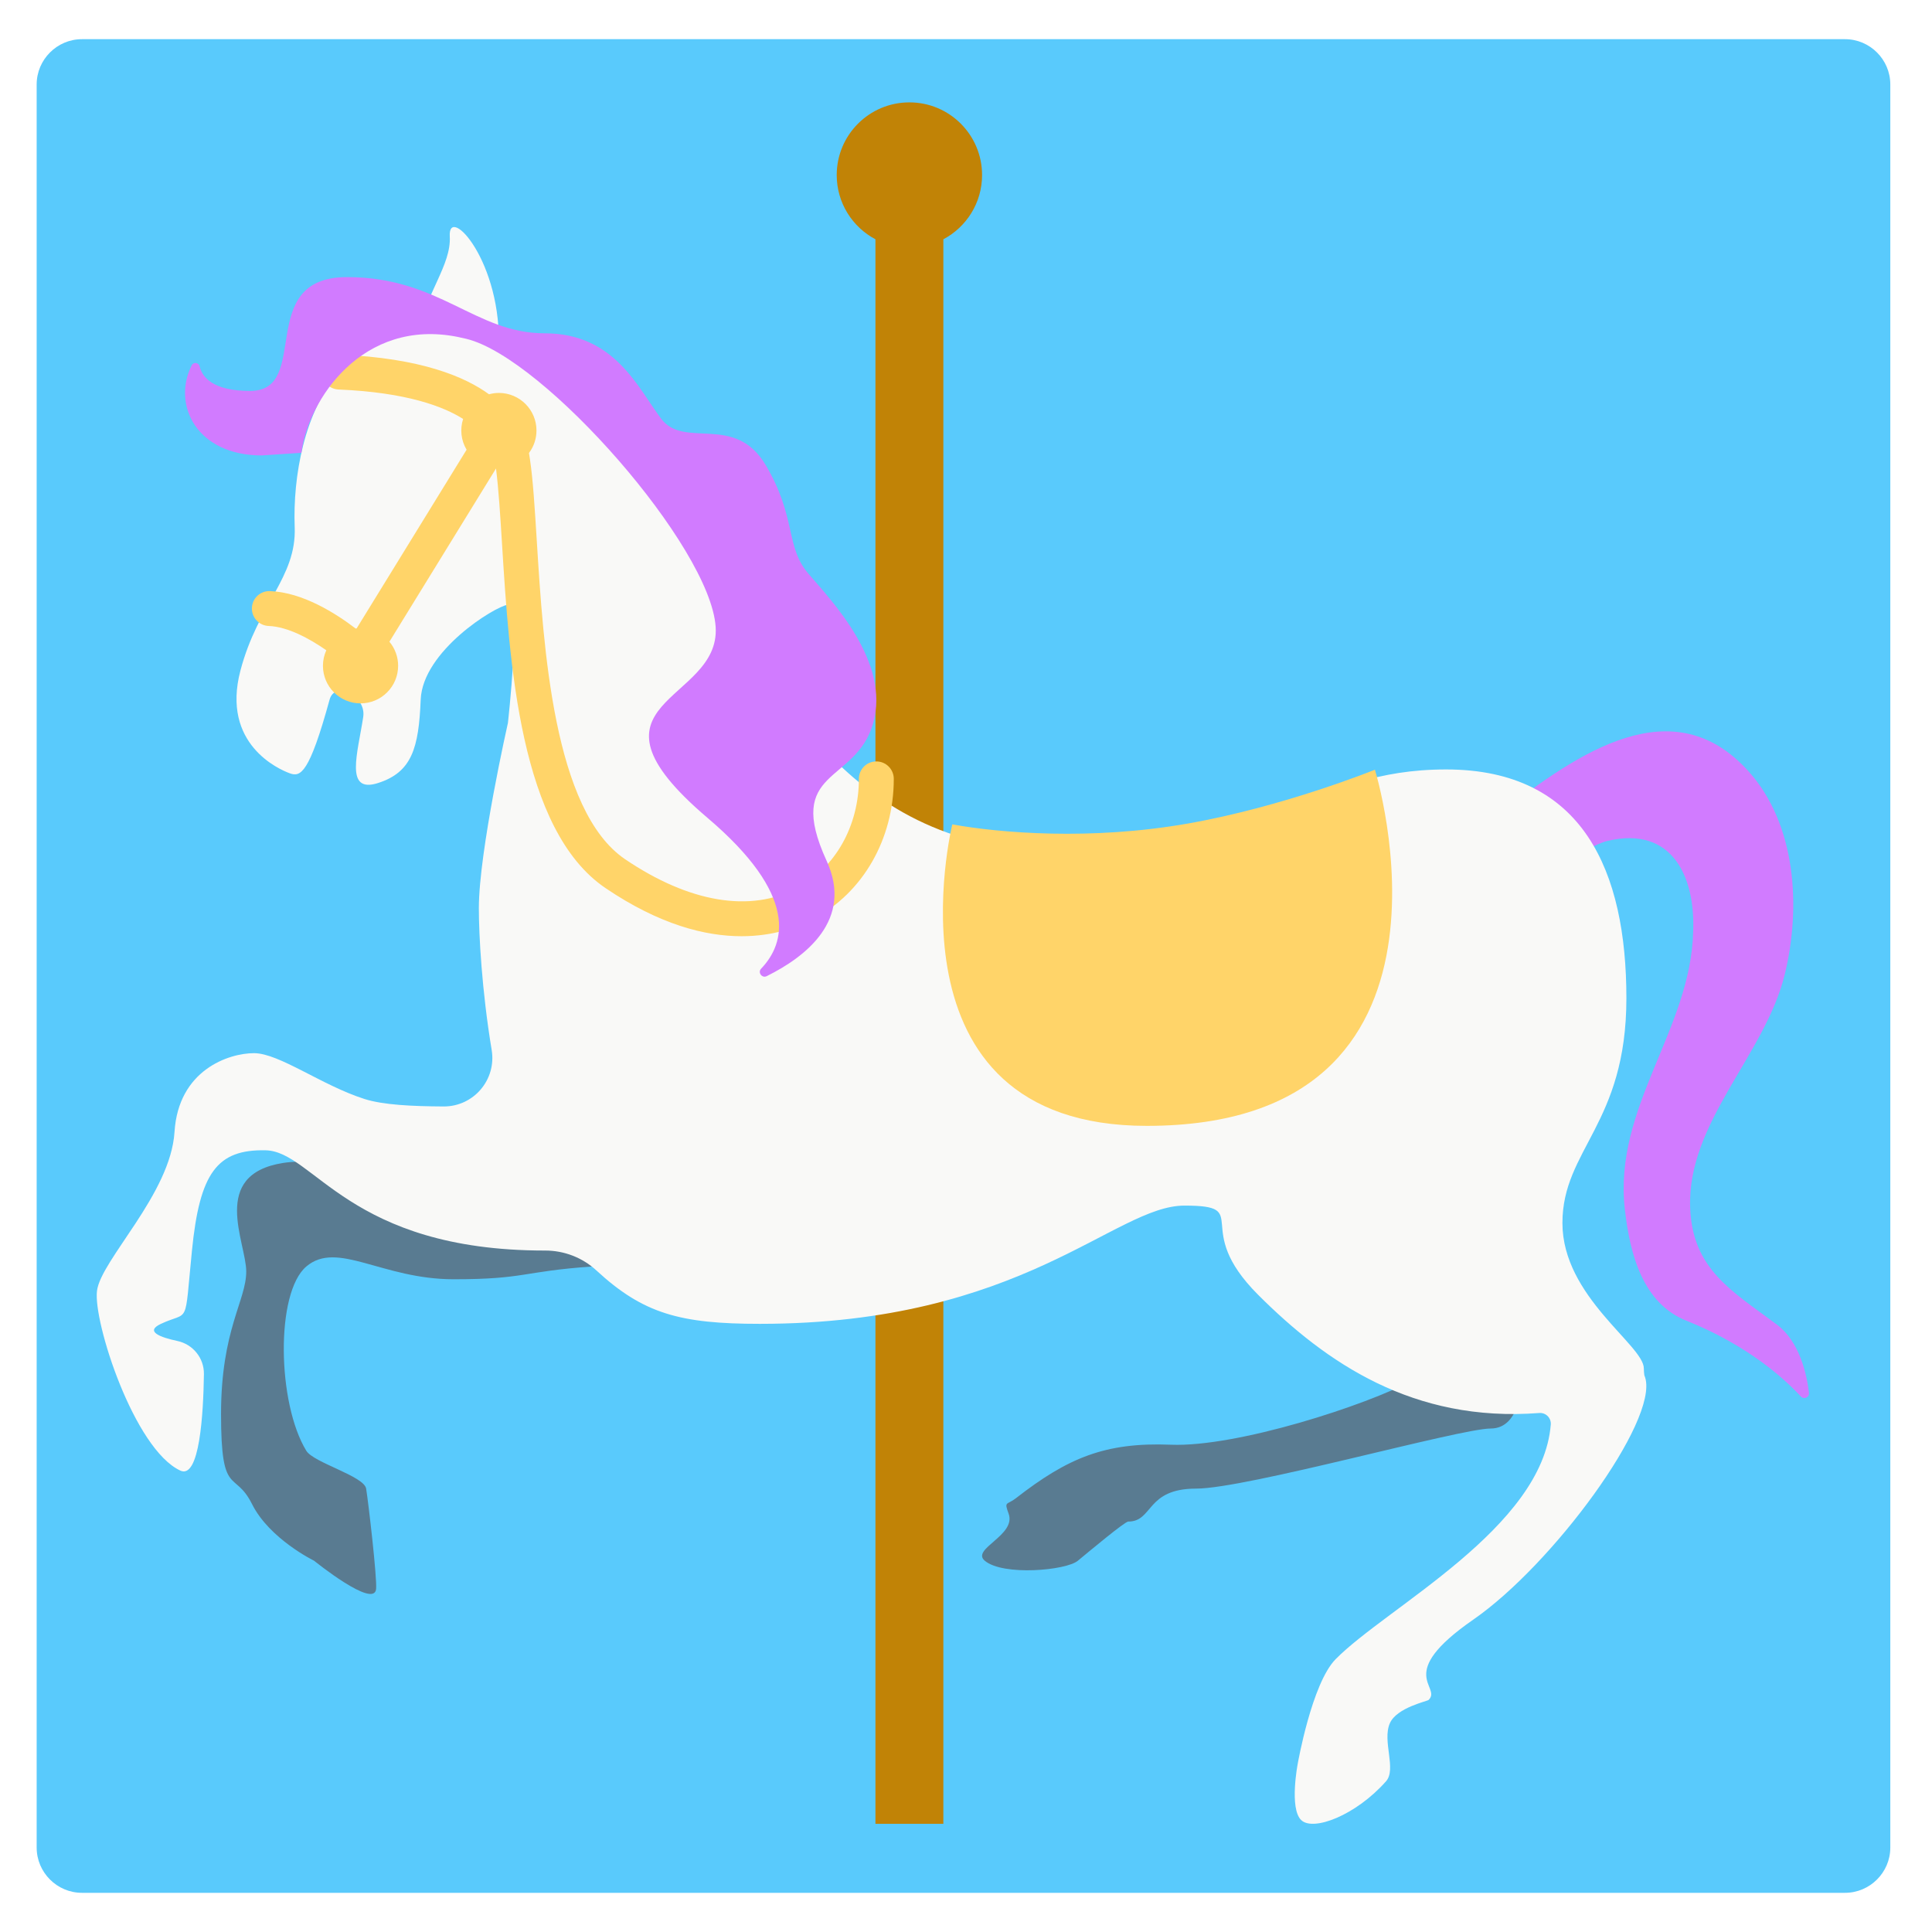
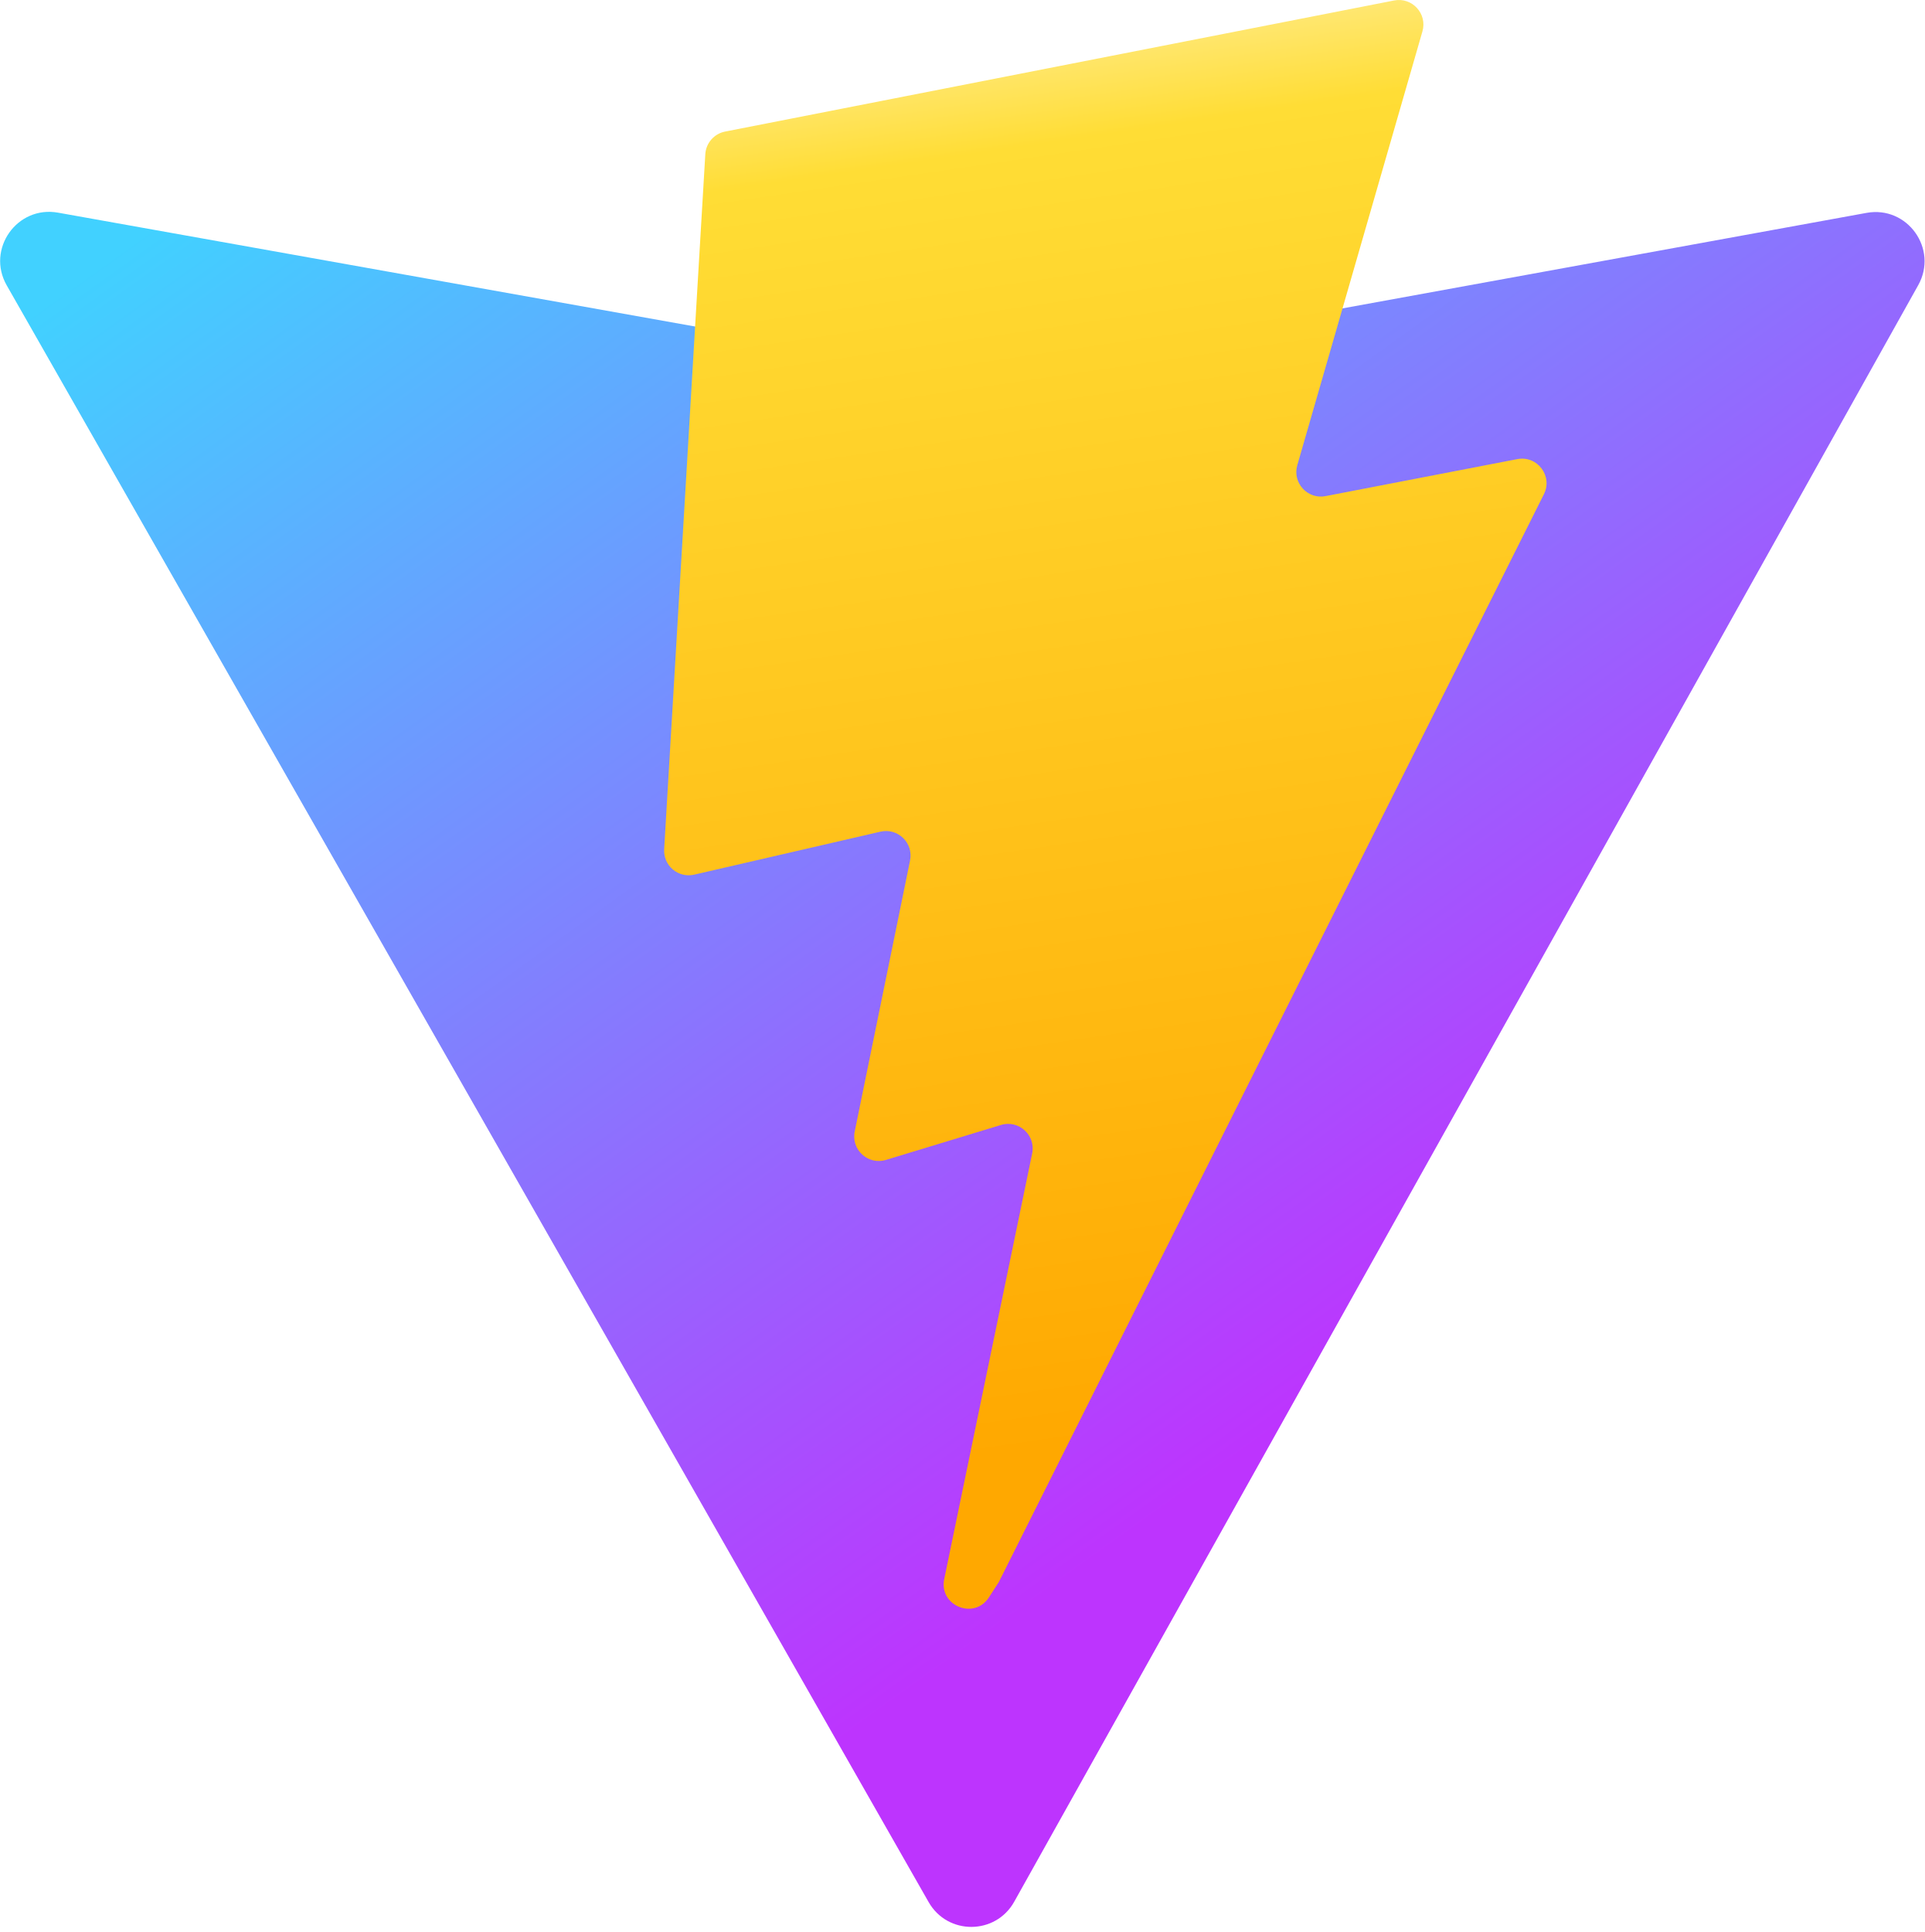
- <svg xmlns="http://www.w3.org/2000/svg" width="40" height="40" viewBox="0 0 512 512">
-   <path fill="#59CAFC" d="M500.951 489.617c0 6.6-5.4 12-12 12H21.716c-6.6 0-12-5.4-12-12V22.383c0-6.6 5.4-12 12-12H488.95c6.6 0 12 5.4 12 12" />
-   <path fill="#597B91" d="M403.271 365.73s0 12.843-8.219 12.843s-64.726 15.925-78.083 15.925c-13.356 0-11.301 8.733-17.98 8.733c-.895 0-10.228 7.805-13.356 10.387s-19.82 4.075-24.658-.009c-3.727-3.146 8.434-6.704 6.314-12.487c-1.239-3.381-.47-2.208 1.905-4.055c13.738-10.682 23.63-14.897 41.096-14.202c17.466.695 51.884-10.455 64.213-17.133h28.768zm-228.083-46.233s-80.651-14.384-100.172-11.301c-19.521 3.082-9.76 21.062-9.76 28.767c0 7.706-6.678 15.411-6.678 37.773c0 22.362 3.596 14.624 8.219 23.871c4.623 9.247 16.438 15.001 16.438 15.001s15.945 12.896 16.438 7.479c.272-2.986-2.055-23.05-2.645-26.59c-.554-3.321-13.922-6.871-15.848-10.017c-7.706-12.586-8.219-41.867 0-48.849c8.219-6.982 20.034 3.386 39.041 3.386s17.98-2.055 36.71-3.386l18.257-16.134z" />
-   <path fill="#C18306" d="M260.261 46.39c0-10.637-8.623-19.261-19.261-19.261s-19.261 8.623-19.261 19.261c0 7.385 4.16 13.791 10.261 17.023v419.911h18V63.413c6.1-3.232 10.261-9.638 10.261-17.023z" />
-   <path fill="#D17BFF" d="M397.666 215.457c20.909-16.333 45.803-33.109 65.666-11.101c12.684 14.054 13.994 36.004 9.66 53.823c-5.211 21.422-25.952 39.265-25.081 61.958c.622 16.205 11.012 21.959 22.963 30.878c6.012 4.487 7.921 13.082 8.527 18.086c.146 1.206-1.34 1.874-2.163.98c-4.197-4.552-13.941-13.533-30.338-20.086c-11.505-4.598-14.951-17.492-16.306-29.566c-3.043-27.116 17.547-47.605 18.116-73.677c.558-14.173-5.41-27.964-22.692-23.908c-6.52 1.53-17.492 11.675-21.43 6.867c-6.418-7.833-.506-6.42-6.922-14.254z" />
-   <path fill="#F9F9F7" d="M435.995 365.089c-.066-.219-.152-.434-.232-.65a14.493 14.493 0 0 1-.129-1.792c0-6.164-21.575-19.007-21.575-38.528c0-19.521 16.952-26.199 16.952-59.589c0-33.391-11.301-60.617-47.774-60.617s-45.206 21.575-103.254 21.575s-78.136-50.694-87.329-66.781c-10.025-17.543-32.955-53.085-60.507-65.758v-.001c1.138-23.636-13.466-39.036-12.953-30.303c.445 7.568-6.436 15.138-8.281 25.744c-12.042.794-21 10.215-21 10.215c-9.247 10.274-12.329 27.74-11.815 41.096s-9.717 20.282-14.384 38.014c-5.137 19.521 10.274 26.199 13.099 27.226c2.825 1.027 5.14.107 10.531-19.521c1.424-5.184 9.754-1.019 8.917 4.554c-1.441 9.585-5.031 20.406 3.926 17.536c8.957-2.871 10.788-9.247 11.301-22.089c.514-12.843 19.521-24.658 23.117-25.171c3.596-.514 0 31.336 0 31.336s-7.706 34.026-7.706 49.119c0 6.996.777 21.746 3.399 37.539c1.309 7.882-4.769 15.026-12.758 14.981c-8.325-.046-15.978-.4-20.949-1.981C85.29 287.647 73.988 279.1 67.31 279.1c-6.678 0-20.034 4.438-21.062 20.876c-1.027 16.438-19.521 33.904-20.548 42.123c-1.027 8.219 9.857 41.949 22.089 47.622c5.101 2.366 6.105-15.04 6.252-25.573c.059-4.237-2.897-7.895-7.042-8.778c-4.485-.956-8.713-2.501-4.348-4.538c7.706-3.596 6.164 1.217 8.219-19.426c2.055-20.643 6.678-26.837 19.521-26.565c12.842.272 22.089 26.565 73.973 26.565h.09c5.033-.004 9.888 1.853 13.587 5.267c12.432 11.475 22.204 14.159 43.344 14.159c69.564 0 94.007-31.336 112.5-31.336s1.541 5.651 19.521 23.63c17.979 17.98 41.096 33.904 74.487 31.336l.033-.003a2.838 2.838 0 0 1 3.047 3.049c-2.163 27.408-43.427 48.394-57.019 62.194c-6.323 6.42-10.048 27.74-10.048 27.74s-2.281 11.815.923 14.897c3.204 3.082 14.512-1.272 22.481-10.274c2.858-3.229-1.076-10.688 1.027-15.411c1.849-4.151 9.891-5.782 10.274-6.164c3.596-3.596-9.247-6.678 11.815-21.268c21.064-14.588 49.061-52.626 45.569-64.133z" />
-   <path fill="#FFD469" d="M232.238 201.785a4.624 4.624 0 0 0-4.624 4.624c0 12.499-6.262 23.585-16.343 28.934c-12.412 6.584-28.61 3.872-45.606-7.636c-18.959-12.838-21.645-56.002-23.421-84.564c-.534-8.579-.995-15.988-1.797-21.403c-.075-.503-.16-1.076-.264-1.692a9.901 9.901 0 0 0 1.989-5.955c0-5.502-4.46-9.963-9.962-9.963c-.907 0-1.782.132-2.618.359c-6.29-4.599-17.991-9.608-39.487-10.502a4.616 4.616 0 0 0-4.812 4.427a4.624 4.624 0 0 0 4.427 4.812c18.129.754 27.899 4.557 33.013 7.801a9.903 9.903 0 0 0 .92 8.151L94.515 166.53c-.09.009-.176.029-.265.04c-5.146-3.941-13.987-9.598-22.701-9.92a4.616 4.616 0 0 0-4.791 4.45a4.625 4.625 0 0 0 4.45 4.791c5.039.186 10.857 3.363 15.269 6.439a9.914 9.914 0 0 0-.894 4.109c0 5.502 4.46 9.963 9.963 9.963s9.962-4.46 9.962-9.963a9.921 9.921 0 0 0-2.31-6.376l28.25-45.909c.682 5.345 1.157 12.956 1.568 19.563c2.002 32.184 4.744 76.261 27.465 91.646c14.331 9.704 26.458 12.744 36.031 12.744c8.424 0 14.87-2.355 19.093-4.596c13.111-6.956 21.256-21.173 21.256-37.102a4.622 4.622 0 0 0-4.623-4.624z" />
-   <path fill="#D17BFF" d="M69.365 120.694c-17.166 0-23.857-13.335-18.559-23.898c.466-.93 1.847-.743 2.087.269c.691 2.905 3.527 6.537 13.389 6.537c16.438 0 1.077-30.168 25.685-30.168s33.904 14.897 52.397 14.897s24.658 14.384 30.822 22.603s19.521-1.541 27.74 12.329c8.219 13.87 5.137 21.575 11.301 28.767s21.79 23.4 17.167 39.633s-23.63 11.815-12.329 36.473c7.169 15.642-5.594 25.464-15.885 30.556c-1.243.615-2.435-.978-1.477-1.981c6.462-6.766 9.968-19.42-14.189-39.955c-36.772-31.257 3.475-30.362 2.141-50.625c-1.397-21.217-45.347-71.209-65.988-76.315a54.061 54.061 0 0 0-2.334-.523c-25.258-5.073-39.672 16.675-41.456 30.704l-10.512.697z" />
-   <path fill="#FFD469" d="M252.37 218.472c12.629 2.285 36.709 4.296 62.339-.209c25.63-4.505 49.655-14.284 49.655-14.284s29.287 94.387-60.456 94.387c-71.199 0-51.538-79.894-51.538-79.894z" />
+ <svg xmlns="http://www.w3.org/2000/svg" aria-hidden="true" role="img" class="iconify iconify--logos" width="31.88" height="32" preserveAspectRatio="xMidYMid meet" viewBox="0 0 256 257">
+   <defs>
+     <linearGradient id="IconifyId1813088fe1fbc01fb466" x1="-.828%" x2="57.636%" y1="7.652%" y2="78.411%">
+       <stop offset="0%" stop-color="#41D1FF" />
+       <stop offset="100%" stop-color="#BD34FE" />
+     </linearGradient>
+     <linearGradient id="IconifyId1813088fe1fbc01fb467" x1="43.376%" x2="50.316%" y1="2.242%" y2="89.03%">
+       <stop offset="0%" stop-color="#FFEA83" />
+       <stop offset="8.333%" stop-color="#FFDD35" />
+       <stop offset="100%" stop-color="#FFA800" />
+     </linearGradient>
+   </defs>
+   <path fill="url(#IconifyId1813088fe1fbc01fb466)" d="M255.153 37.938L134.897 252.976c-2.483 4.44-8.862 4.466-11.382.048L.875 37.958c-2.746-4.814 1.371-10.646 6.827-9.67l120.385 21.517a6.537 6.537 0 0 0 2.322-.004l117.867-21.483c5.438-.991 9.574 4.796 6.877 9.62Z" />
+   <path fill="url(#IconifyId1813088fe1fbc01fb467)" d="M185.432.063L96.44 17.501a3.268 3.268 0 0 0-2.634 3.014l-5.474 92.456a3.268 3.268 0 0 0 3.997 3.378l24.777-5.718c2.318-.535 4.413 1.507 3.936 3.838l-7.361 36.047c-.495 2.426 1.782 4.5 4.151 3.78l15.304-4.649c2.372-.72 4.652 1.36 4.15 3.788l-11.698 56.621c-.732 3.542 3.979 5.473 5.943 2.437l1.313-2.028l72.516-144.72c1.215-2.423-.88-5.186-3.54-4.672l-25.505 4.922c-2.396.462-4.435-1.77-3.759-4.114l16.646-57.705c.677-2.35-1.37-4.583-3.769-4.113Z" />
</svg>
